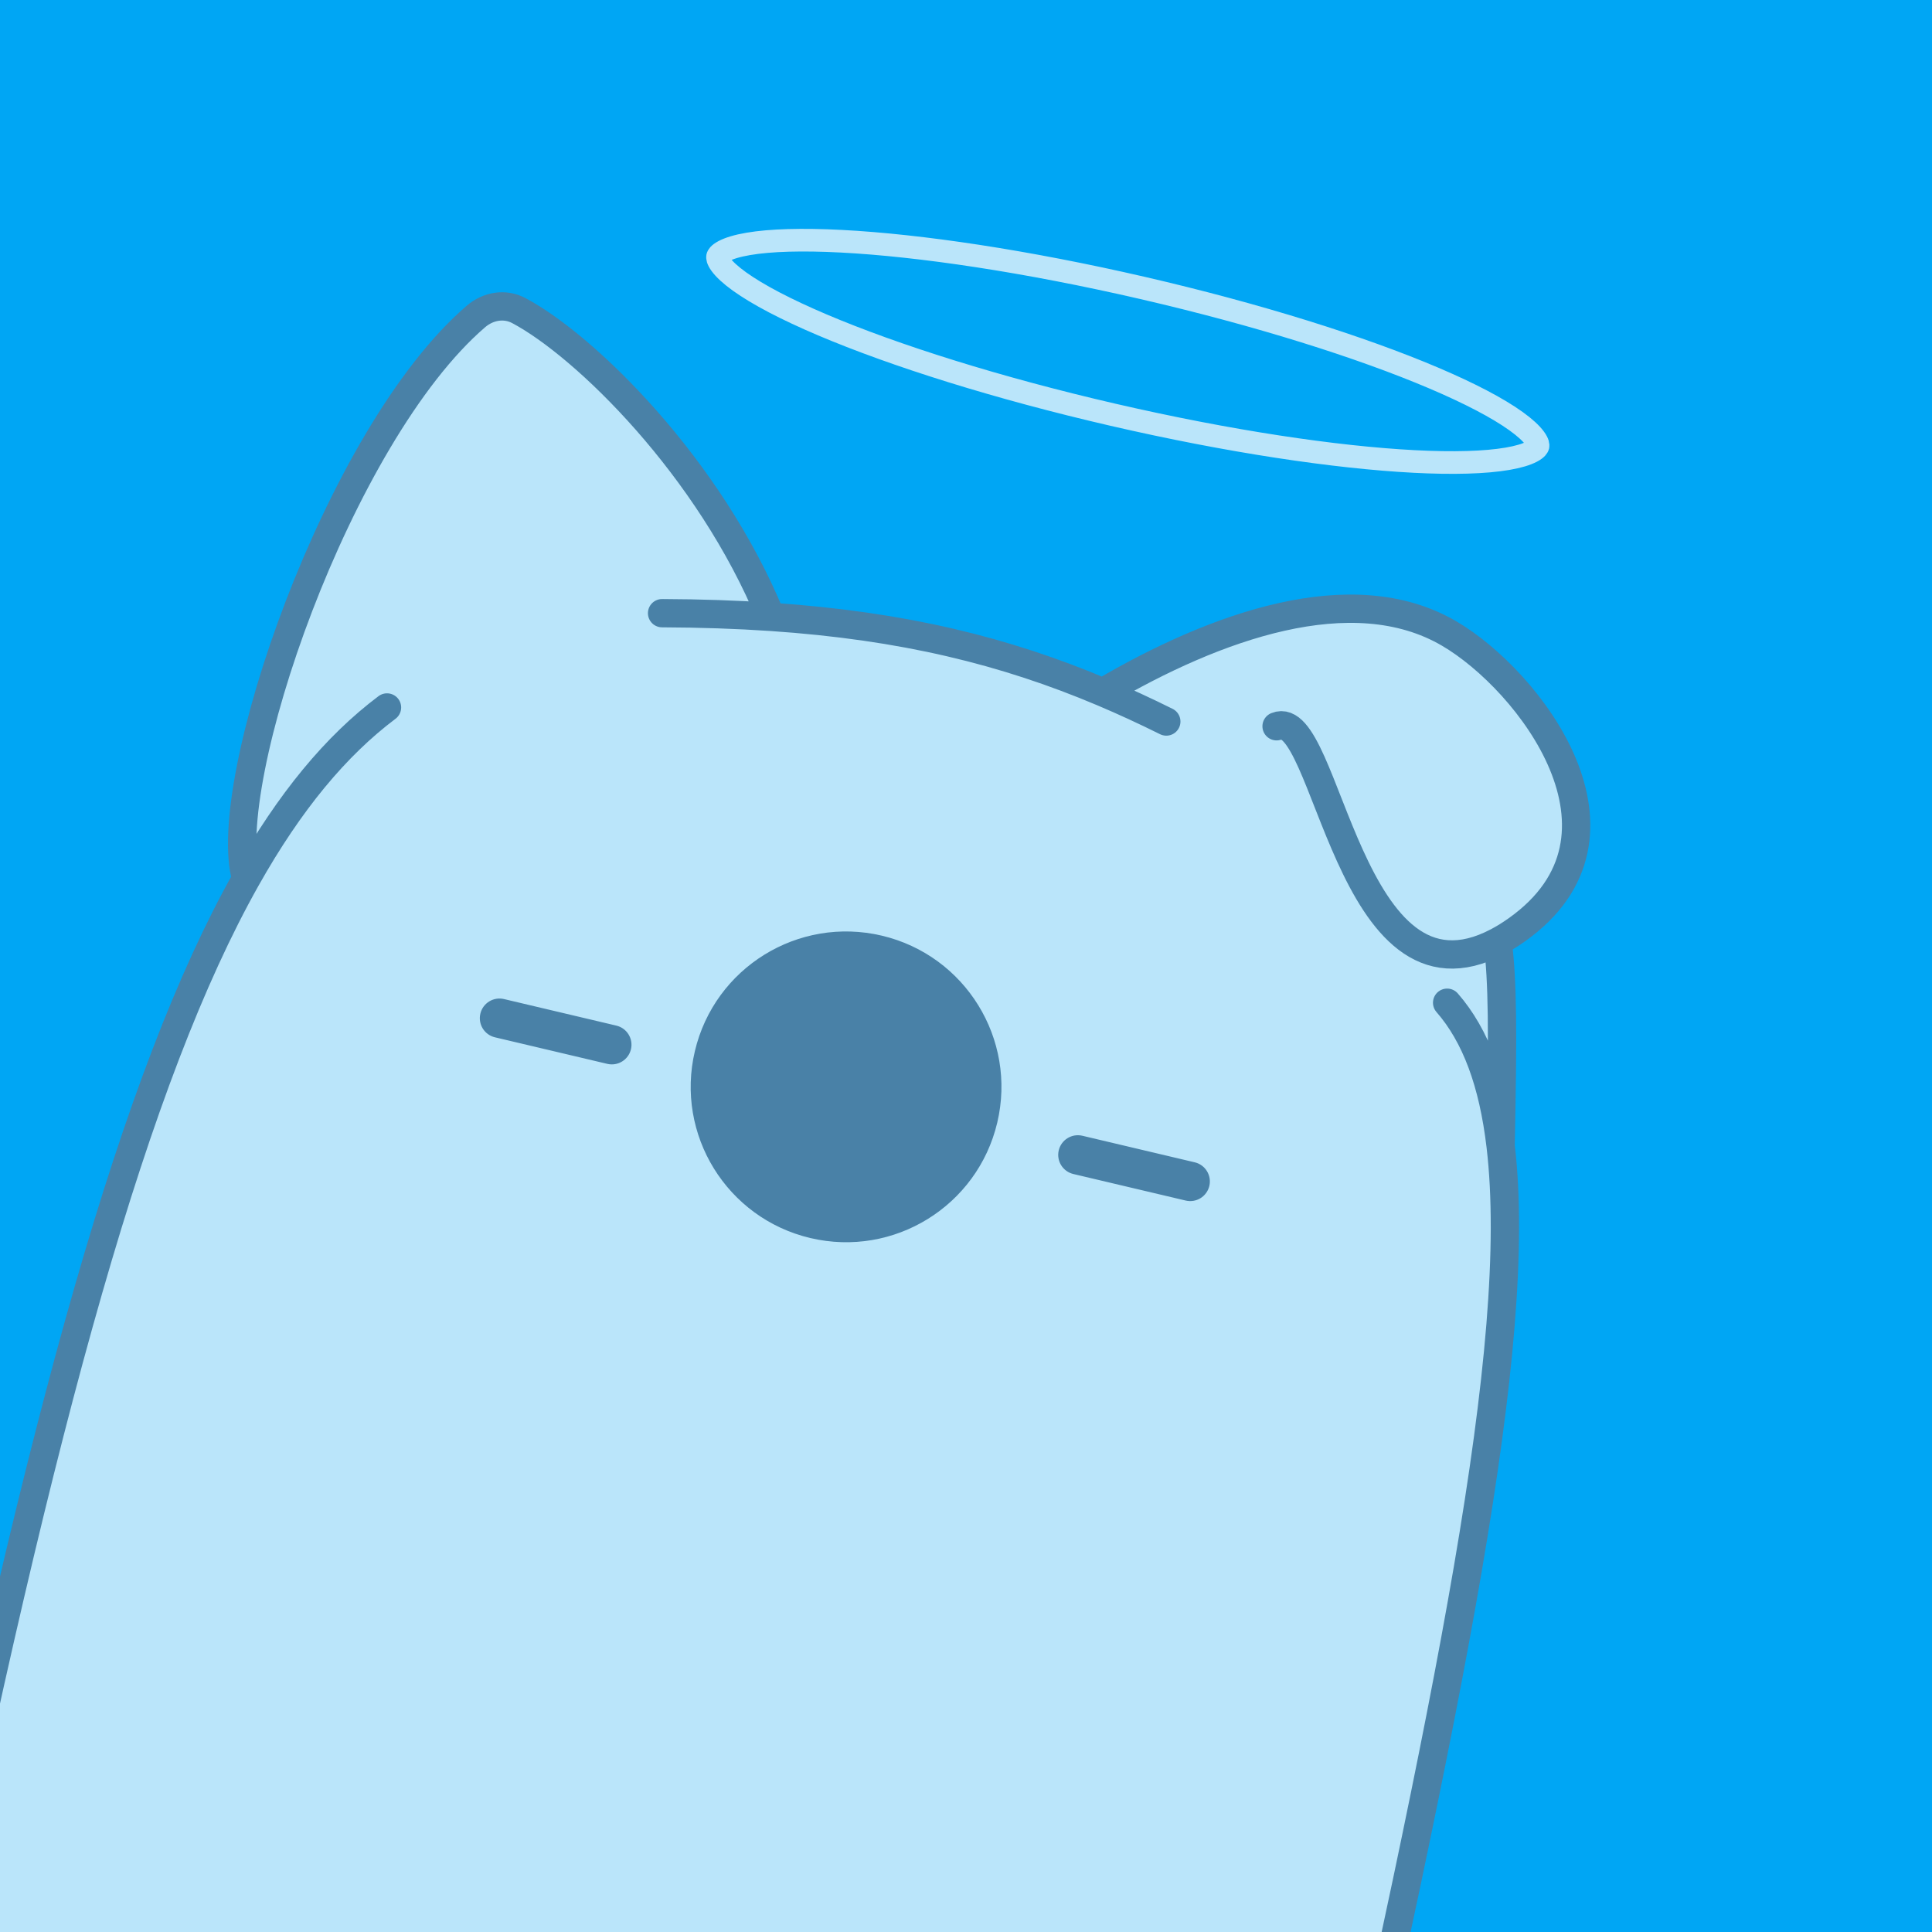
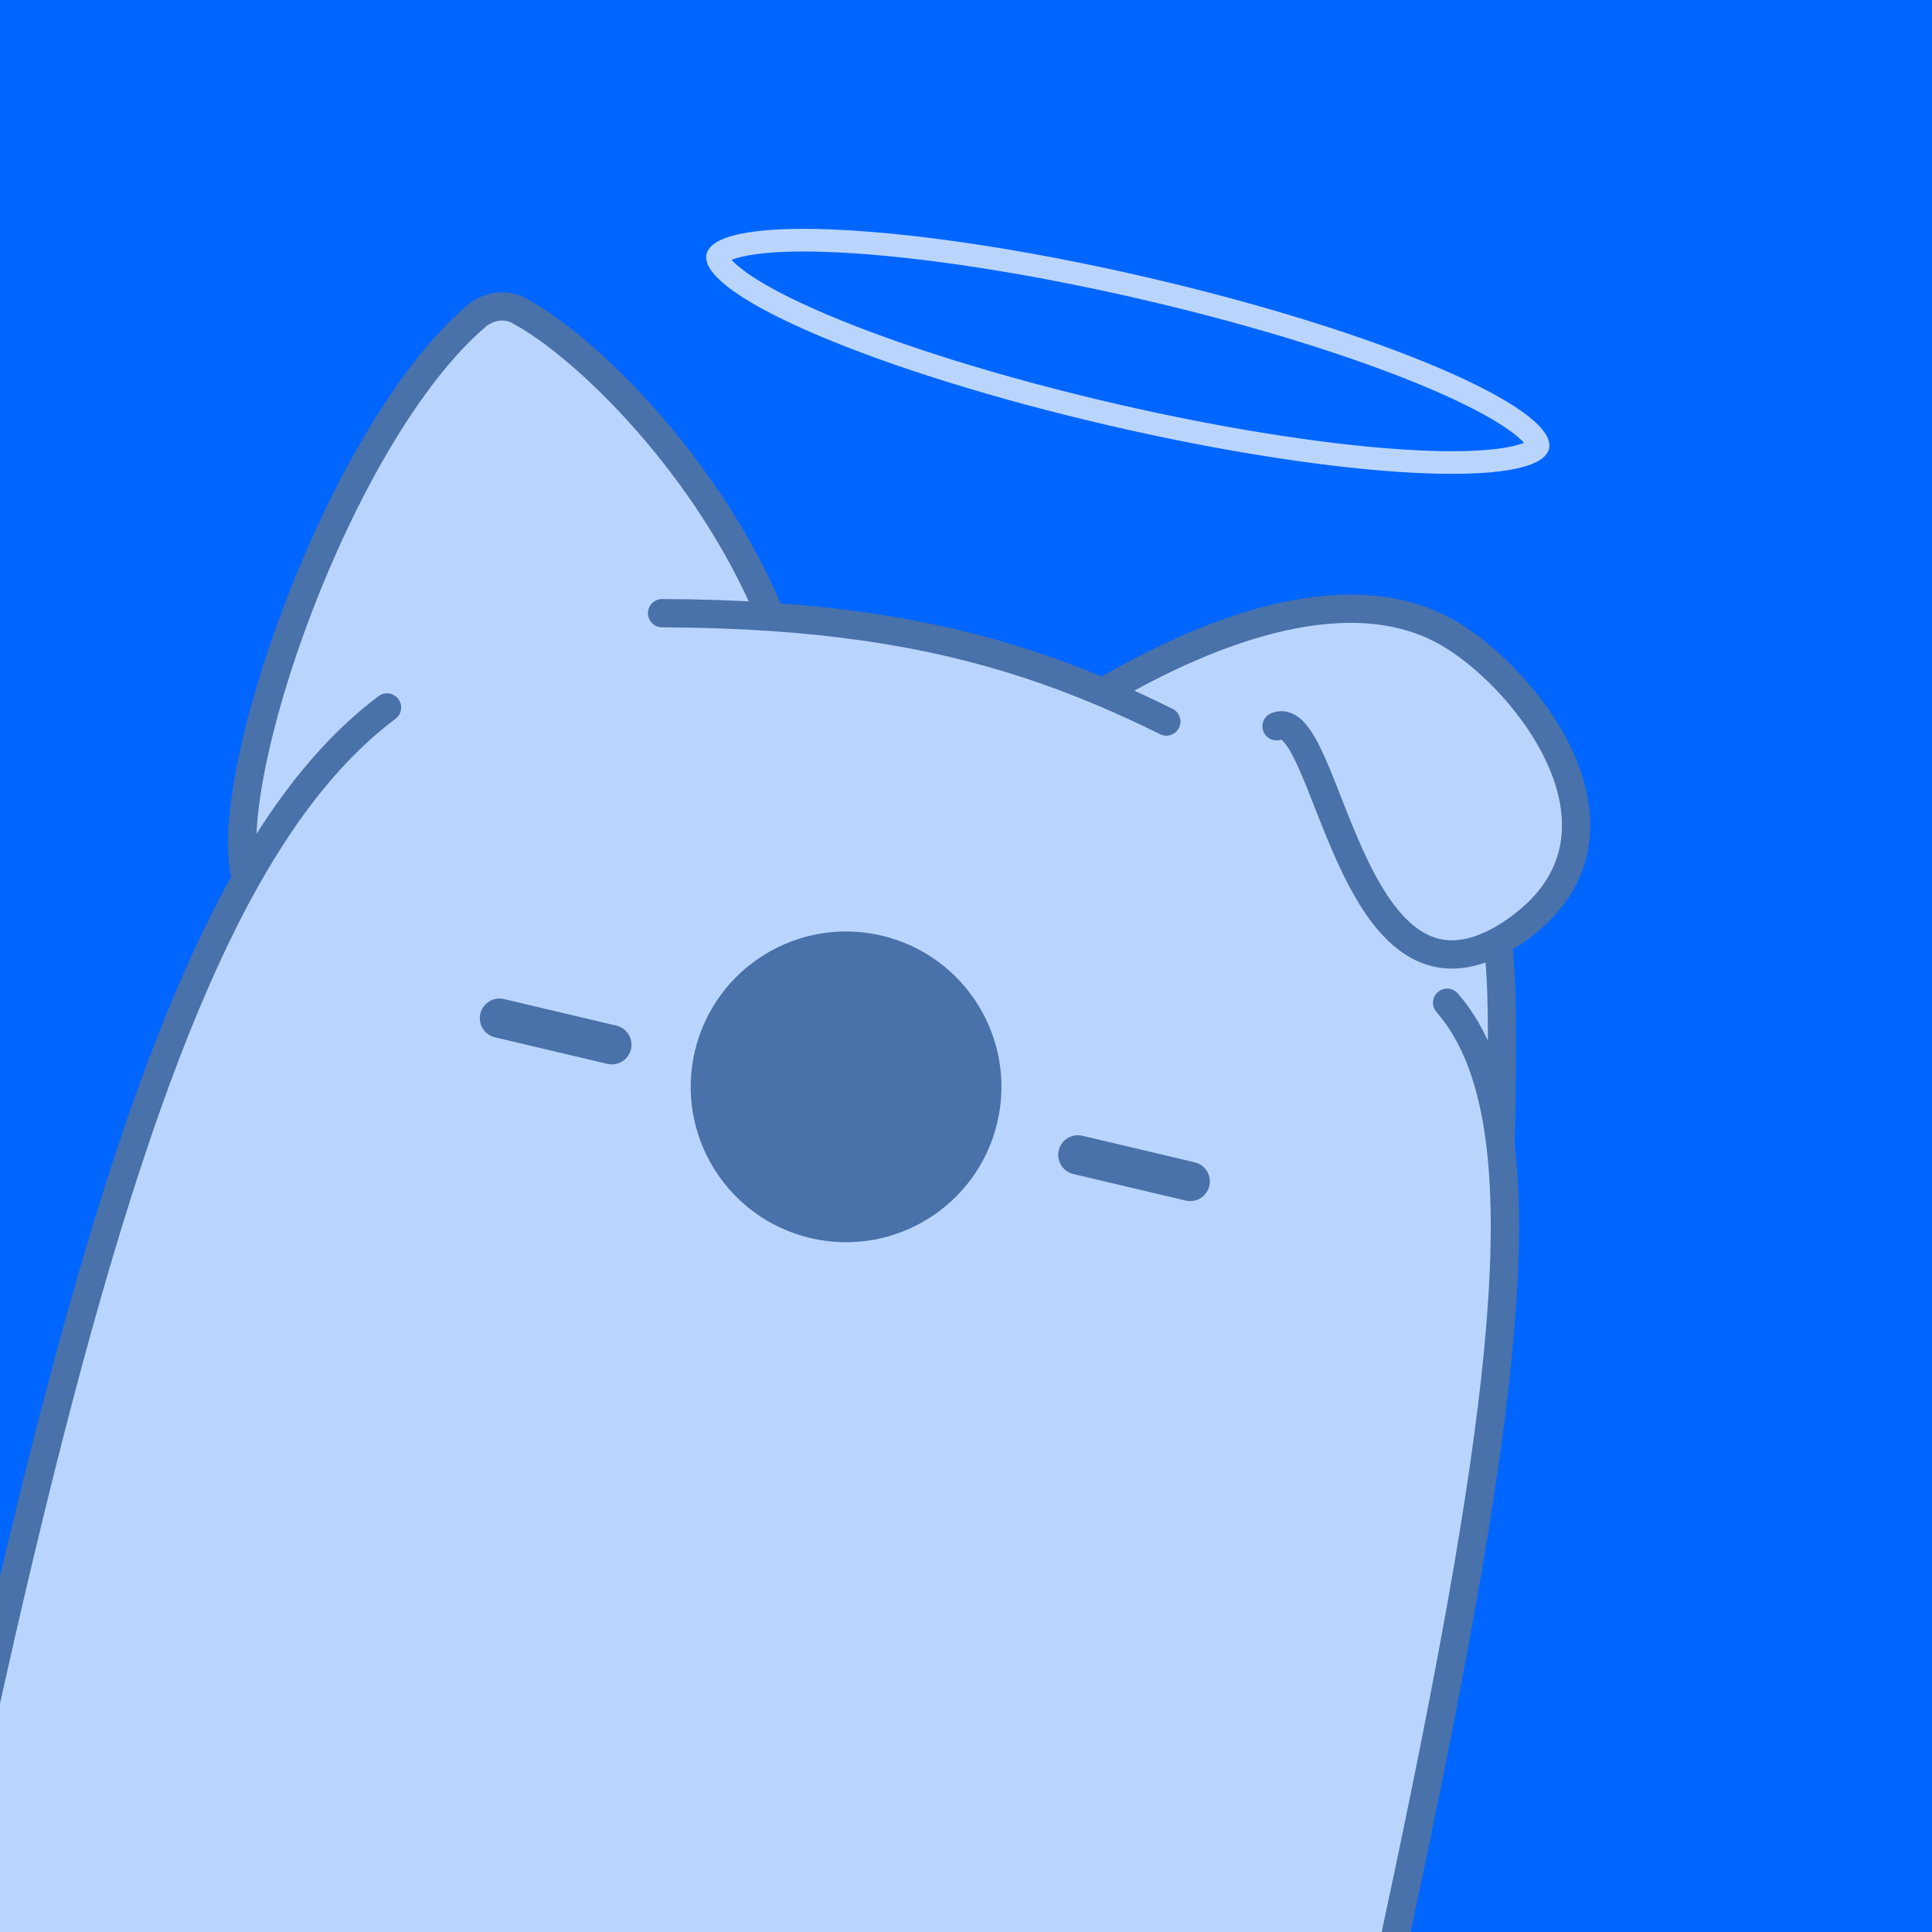
<svg xmlns="http://www.w3.org/2000/svg" width="256" height="256" viewBox="0 0 256 256" fill="none">
  <g clip-path="url(#clip0_2202_40)">
-     <rect width="256" height="256" fill="#00A6F4" />
+     <rect width="256" height="256" fill="#0066FF" />
    <g opacity="0.75">
      <path d="M32.62 116.443C17.978 142.477 5.56 187.293 -9.525 261.698L175.284 300.16C191.981 225.504 201.956 178.202 198.839 151.821C199.156 136.517 199.11 130.166 198.453 124.777C199.27 124.344 200.112 123.823 200.981 123.208C218.58 110.74 202.638 90.139 191.994 83.928C179.169 76.444 161.028 82.98 146.126 91.729C133.217 86.275 119.733 82.925 102.146 81.737C93.998 61.903 77.56 45.837 68.742 41.153C66.874 40.161 64.67 40.554 63.066 41.932C44.78 57.644 28.949 103.794 32.62 116.443Z" fill="#F8FAFC" />
      <path d="M51.281 93.743C44.515 98.831 38.395 106.176 32.62 116.443C17.978 142.477 5.56 187.293 -9.525 261.698L175.284 300.16C191.981 225.504 201.956 178.202 198.839 151.821C197.853 143.478 195.558 137.228 191.752 132.866M32.62 116.443C28.949 103.794 44.78 57.644 63.066 41.932C64.67 40.554 66.874 40.161 68.742 41.153C77.56 45.837 93.998 61.903 102.146 81.737M87.729 81.25C92.845 81.269 97.631 81.432 102.146 81.737M154.542 95.605C151.74 94.213 148.947 92.921 146.126 91.729C133.217 86.275 119.733 82.925 102.146 81.737M146.126 91.729C161.028 82.98 179.169 76.444 191.994 83.928C202.638 90.139 218.58 110.74 200.981 123.208C200.112 123.823 199.27 124.344 198.453 124.777M169.153 96.234C175.892 93.457 178.61 135.283 198.453 124.777M198.453 124.777C199.11 130.166 199.156 136.517 198.839 151.821" stroke="#62748E" stroke-width="3.75" stroke-linecap="round" stroke-linejoin="round" />
      <circle cx="112.109" cy="144.013" r="19.961" transform="rotate(13.2977 112.109 144.013)" fill="#62748E" stroke="#62748E" stroke-width="1.25" />
      <rect x="64.713" y="132.534" width="19.255" height="3.958" rx="1.979" transform="rotate(13.2977 64.7134 132.534)" fill="#62748E" stroke="#62748E" stroke-width="1.25" />
      <rect x="141.352" y="150.647" width="19.255" height="3.958" rx="1.979" transform="rotate(13.2977 141.352 150.647)" fill="#62748E" stroke="#62748E" stroke-width="1.25" />
      <path d="M151.379 38.151C166.735 41.696 180.346 45.999 189.933 50.073C194.738 52.115 198.463 54.07 200.884 55.808C202.1 56.681 202.911 57.447 203.373 58.079C203.842 58.72 203.816 59.026 203.798 59.106C203.779 59.185 203.669 59.472 202.966 59.844C202.273 60.209 201.209 60.541 199.733 60.792C196.795 61.293 192.59 61.419 187.376 61.148C176.974 60.607 162.854 58.507 147.498 54.962C132.142 51.417 118.53 47.114 108.943 43.04C104.139 40.998 100.413 39.042 97.992 37.304C96.777 36.431 95.966 35.666 95.503 35.034C95.034 34.392 95.061 34.085 95.079 34.006C95.098 33.927 95.208 33.64 95.911 33.269C96.603 32.904 97.668 32.571 99.143 32.319C102.08 31.818 106.287 31.694 111.5 31.965C121.903 32.506 136.023 34.606 151.379 38.151Z" stroke="#F8FAFC" stroke-width="3" />
    </g>
  </g>
  <defs>
    <clipPath id="clip0_2202_40">
      <rect width="256" height="256" fill="white" />
    </clipPath>
  </defs>
</svg>
